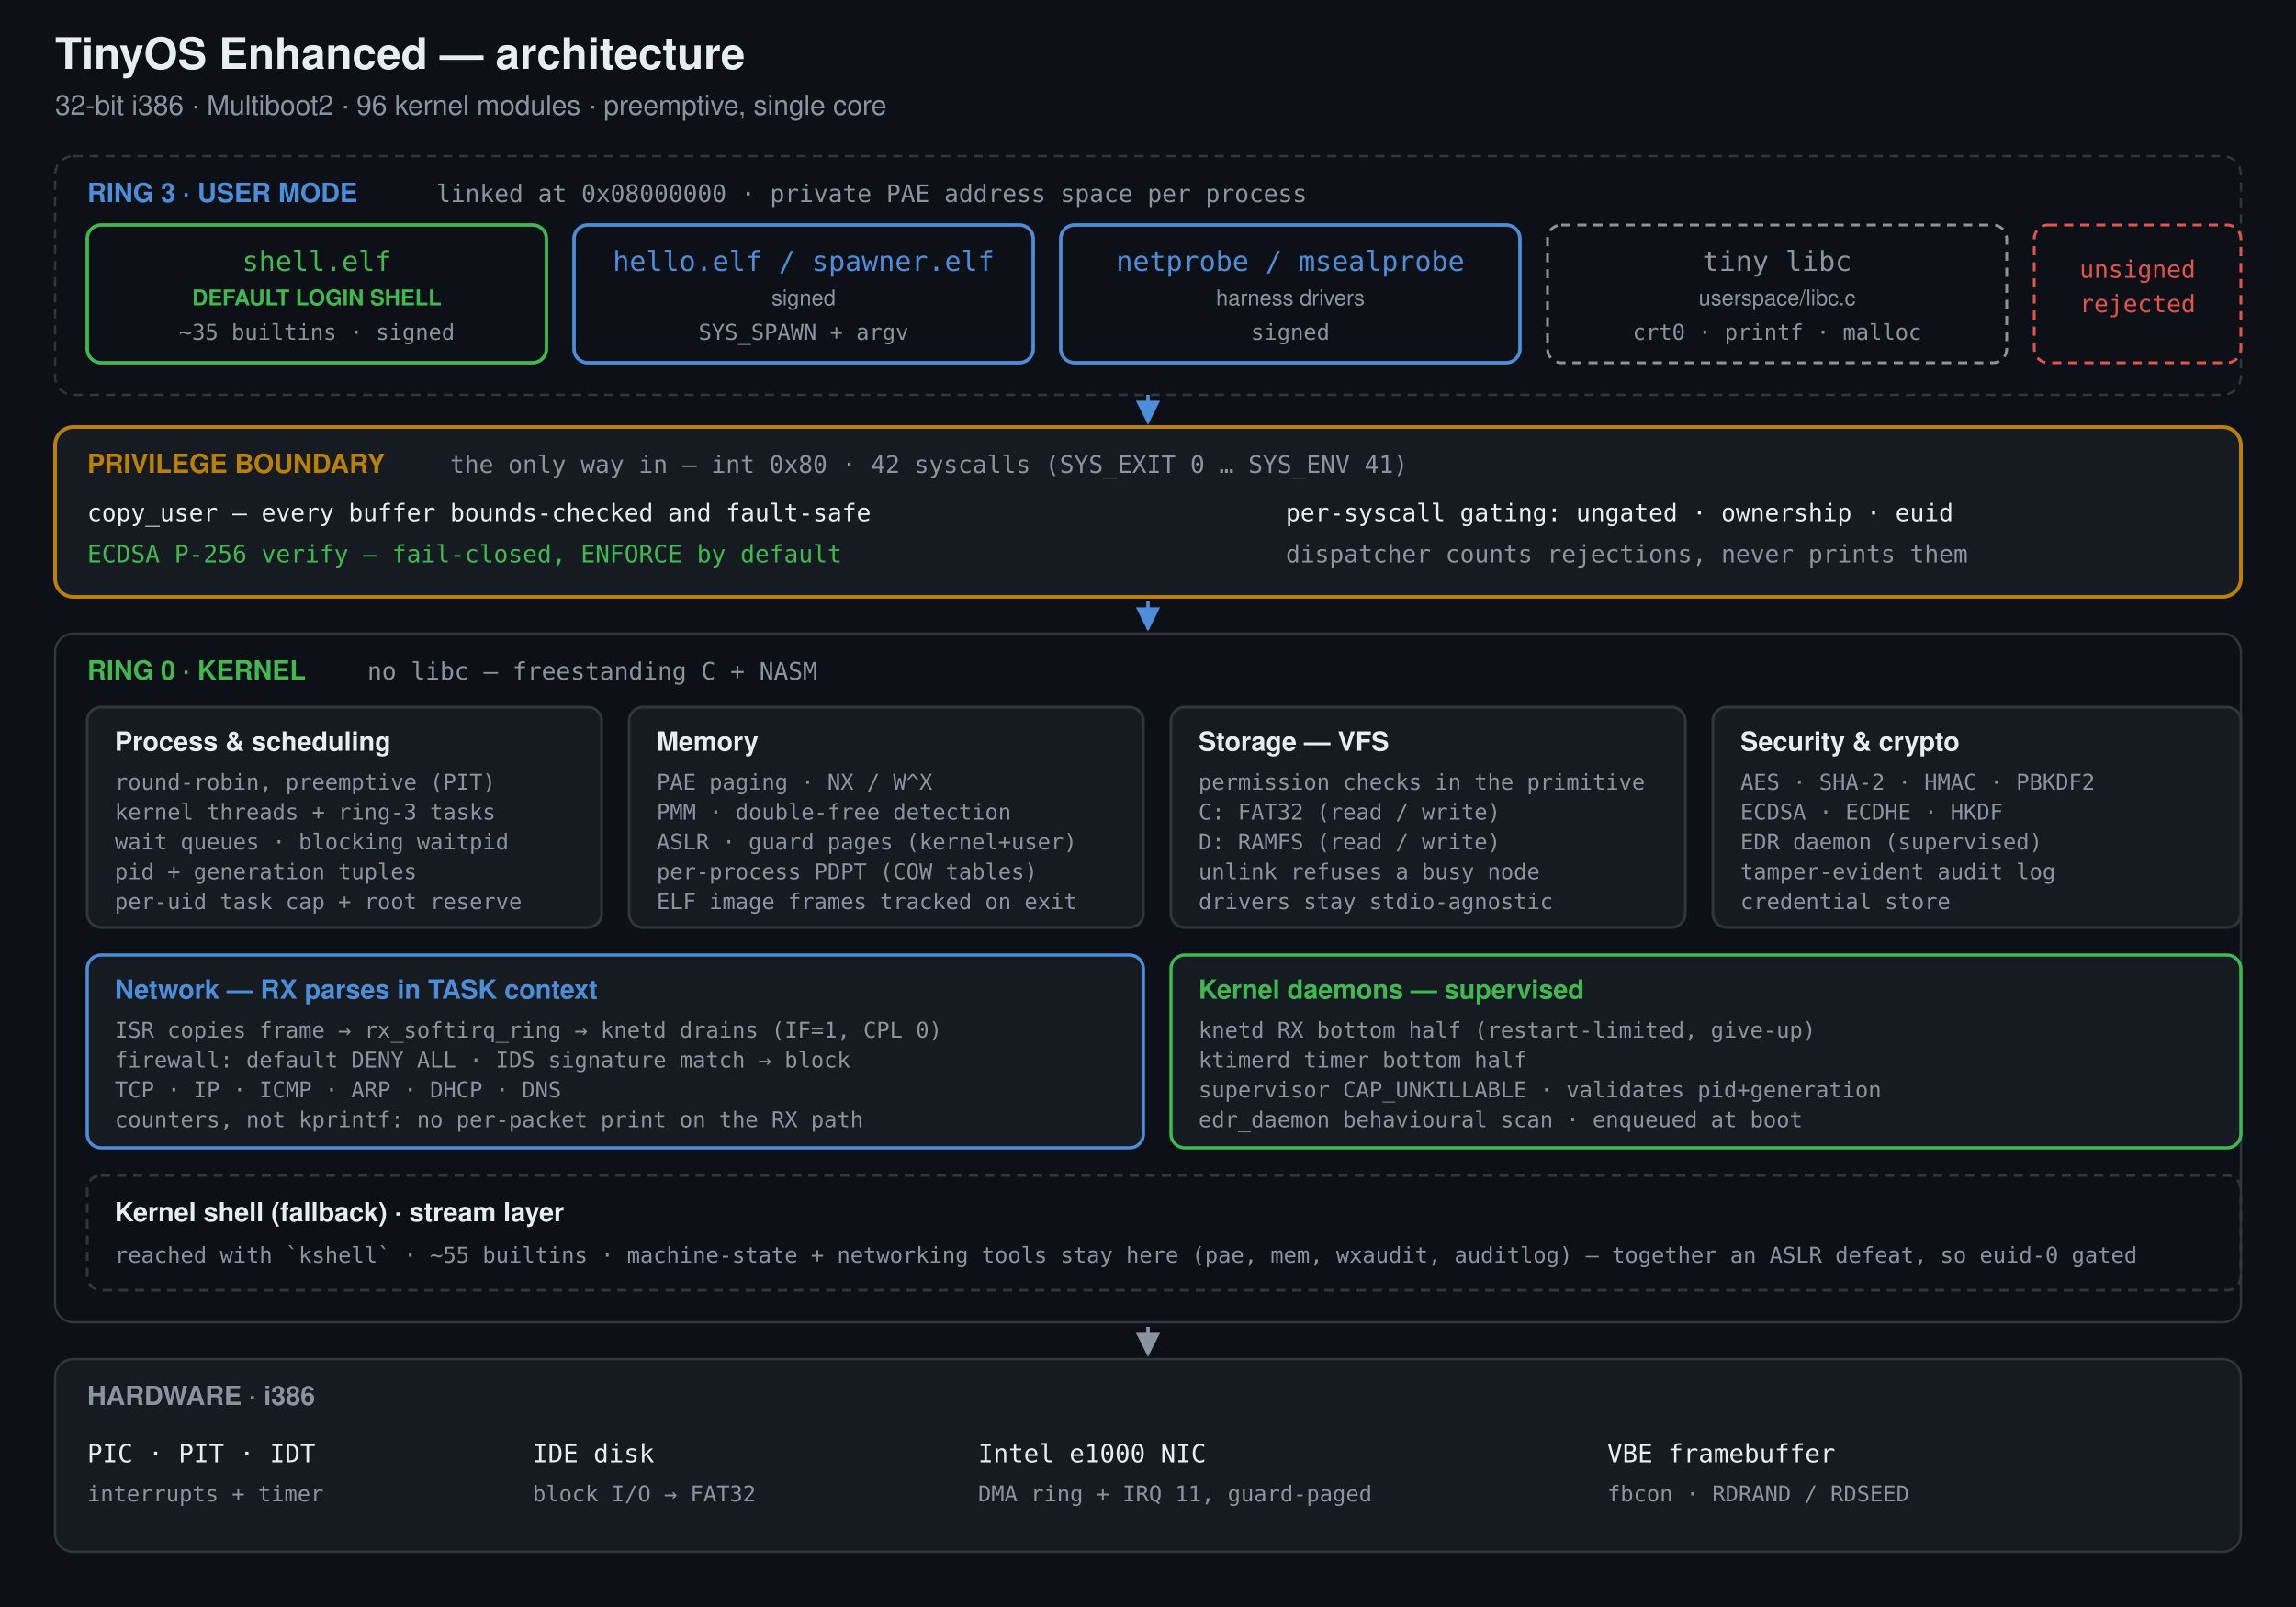
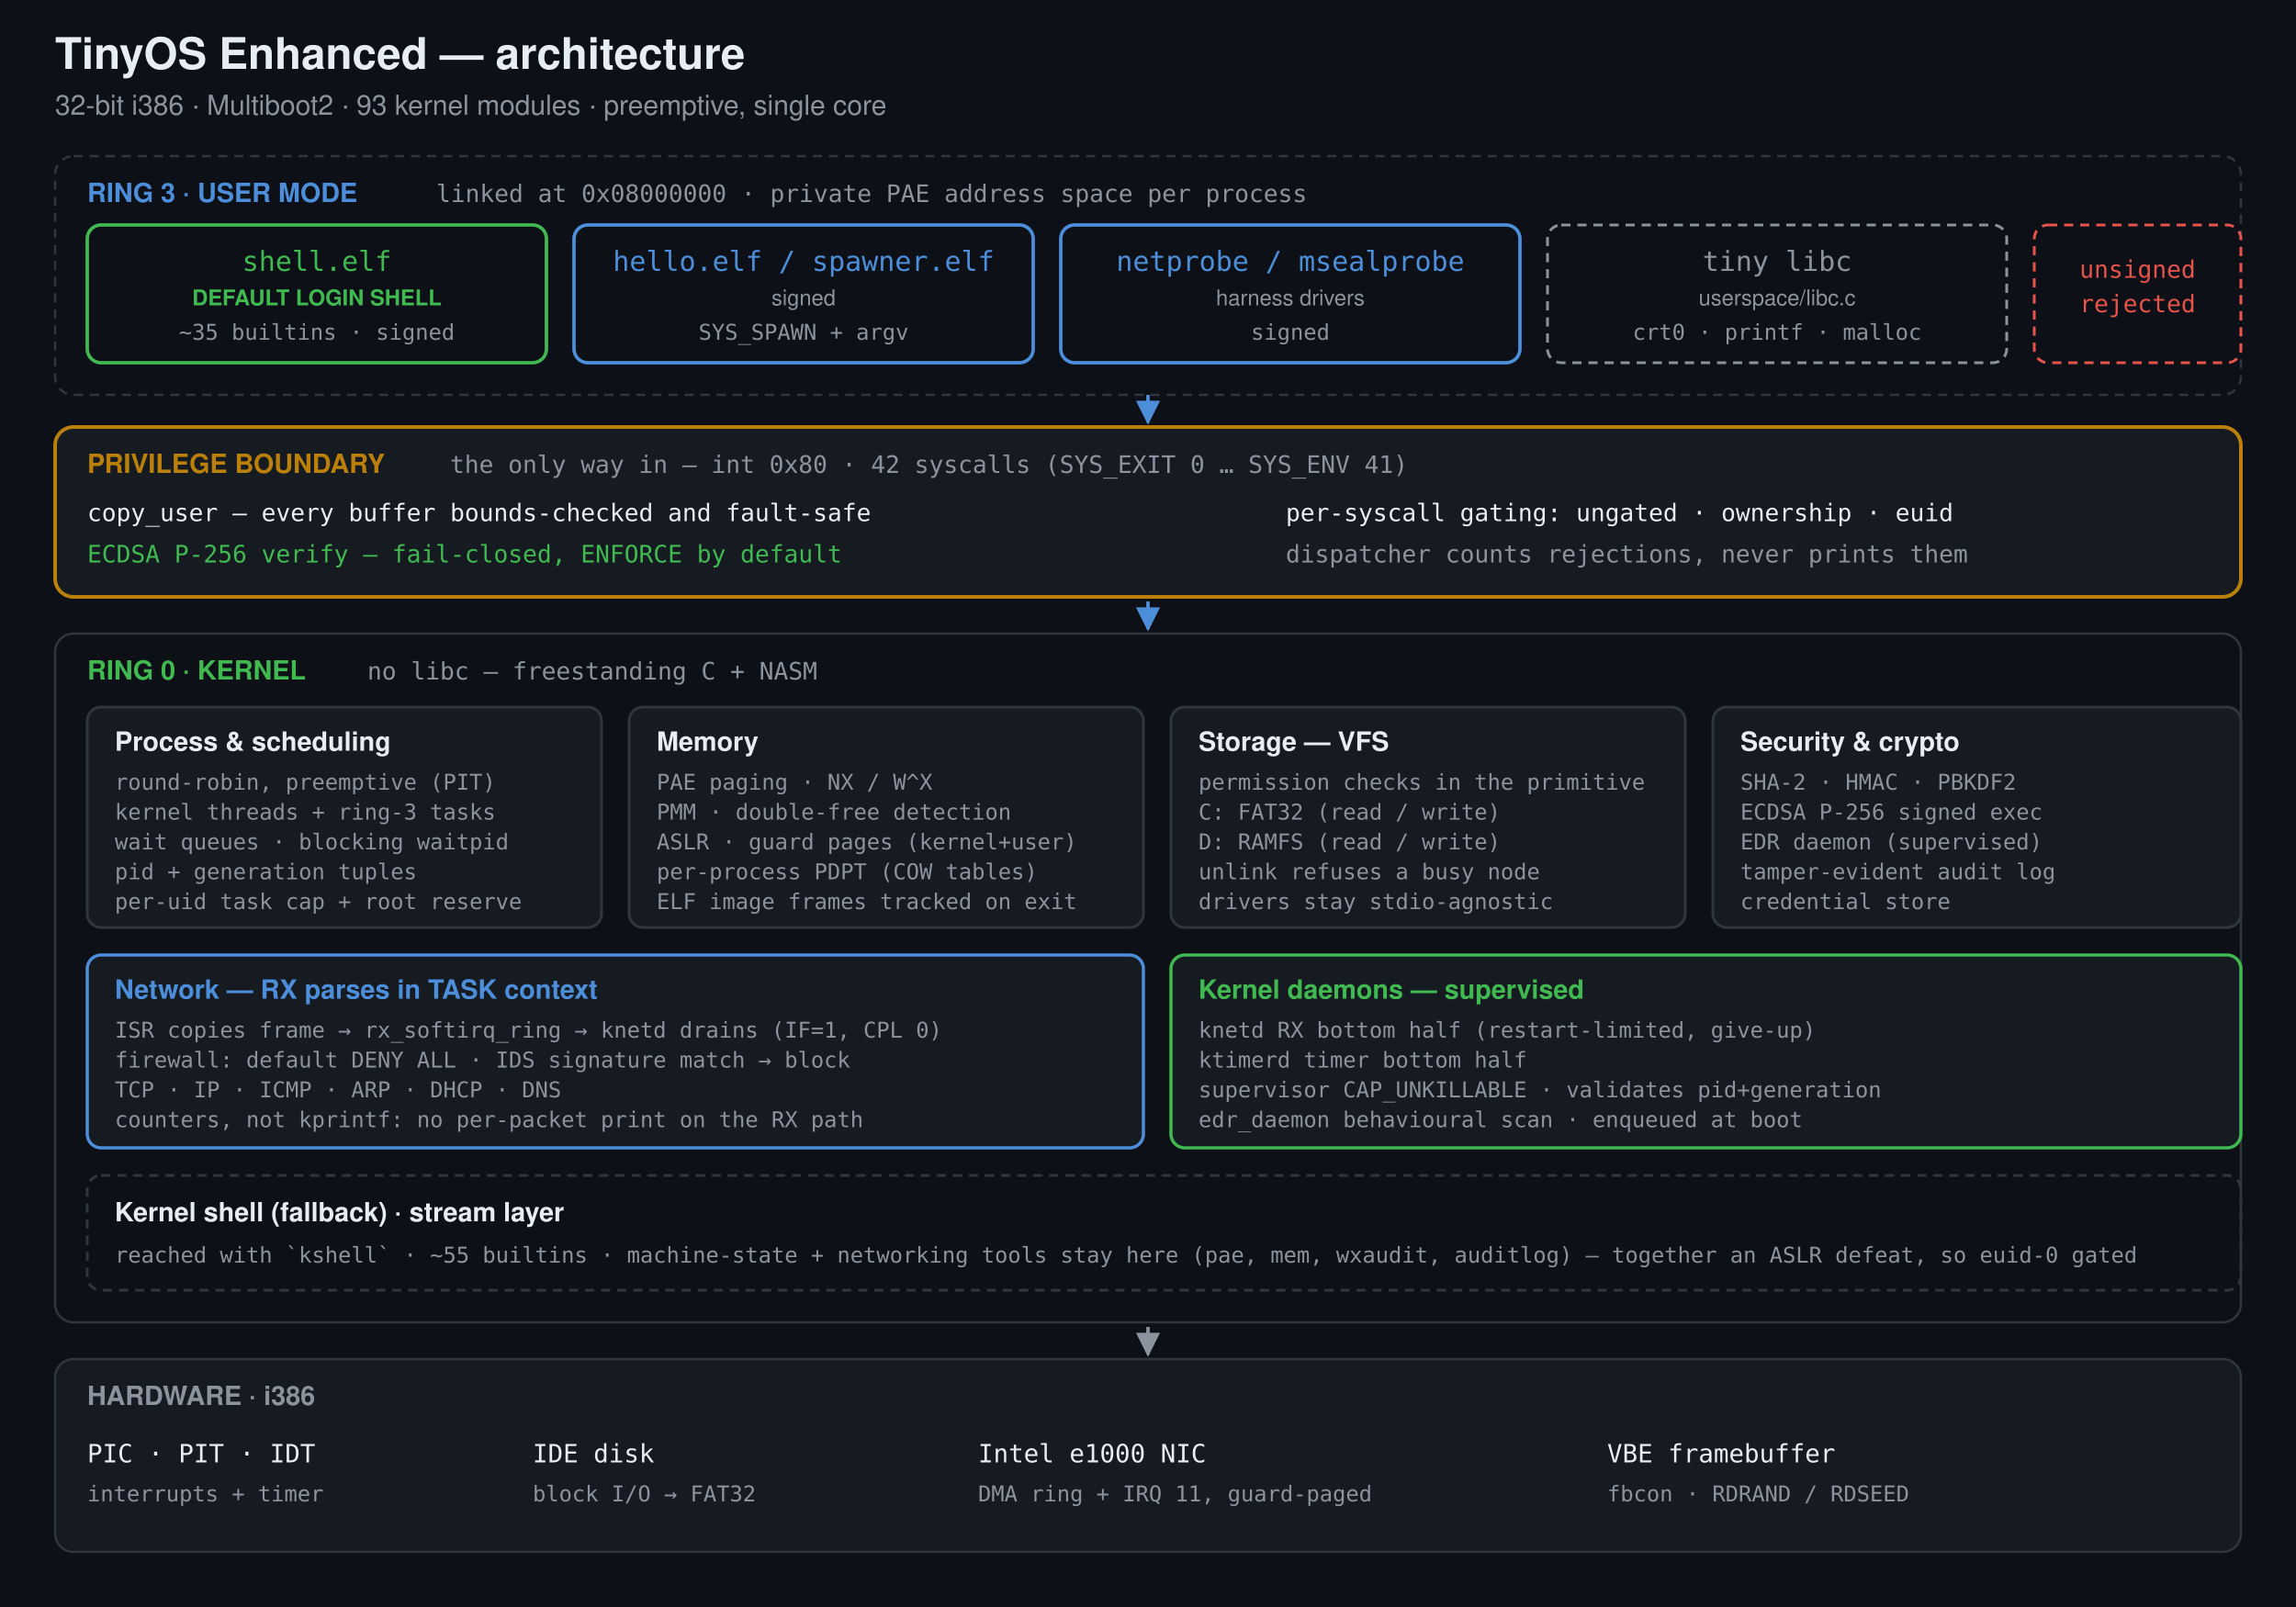
<svg xmlns="http://www.w3.org/2000/svg" viewBox="0 0 1000 700" width="1000" height="700" role="img" aria-label="TinyOS Enhanced architecture. Ring-3 user processes -- including the default login shell -- reach the kernel only through the int 0x80 privilege boundary, where copy_user validates every buffer and ECDSA P-256 verification gates every ELF load fail-closed; unsigned binaries are rejected there. Below it the ring-0 kernel provides process scheduling and supervised kernel daemons, PAE memory protection, a VFS over FAT32 and RAMFS (both read/write), and a TCP/IP stack whose receive path parses in task context behind a default-deny firewall and IDS, all driving i386 hardware.">
  <defs>
    <marker id="a" viewBox="0 0 10 10" refX="9" refY="5" markerWidth="7" markerHeight="7" orient="auto-start-reverse">
      <path d="M0 0 L10 5 L0 10 z" fill="#8b949e" />
    </marker>
    <marker id="ag" viewBox="0 0 10 10" refX="9" refY="5" markerWidth="7" markerHeight="7" orient="auto-start-reverse">
      <path d="M0 0 L10 5 L0 10 z" fill="#3fb950" />
    </marker>
    <marker id="ad" viewBox="0 0 10 10" refX="9" refY="5" markerWidth="7" markerHeight="7" orient="auto-start-reverse">
      <path d="M0 0 L10 5 L0 10 z" fill="#e5534b" />
    </marker>
    <marker id="ab" viewBox="0 0 10 10" refX="9" refY="5" markerWidth="7" markerHeight="7" orient="auto-start-reverse">
      <path d="M0 0 L10 5 L0 10 z" fill="#4c8eda" />
    </marker>
  </defs>
  <rect width="1000" height="700" fill="#0d1117" />
  <text x="24" y="30" font-family="-apple-system,BlinkMacSystemFont,Segoe UI,Helvetica,Arial,sans-serif" font-size="19" font-weight="700" fill="#e6edf3">TinyOS Enhanced — architecture</text>
-   <text x="24" y="50" font-family="-apple-system,BlinkMacSystemFont,Segoe UI,Helvetica,Arial,sans-serif" font-size="12" fill="#8b949e">32-bit i386 · Multiboot2 · 96 kernel modules · preemptive, single core</text>
+   <text x="24" y="50" font-family="-apple-system,BlinkMacSystemFont,Segoe UI,Helvetica,Arial,sans-serif" font-size="12" fill="#8b949e">32-bit i386 · Multiboot2 · 93 kernel modules · preemptive, single core</text>
  <rect x="24" y="68" width="952" height="104" rx="8" fill="none" stroke="#30363d" stroke-width="1" stroke-dasharray="4 3" />
  <text x="38" y="88" font-family="-apple-system,BlinkMacSystemFont,Segoe UI,Helvetica,Arial,sans-serif" font-size="11.5" font-weight="700" fill="#4c8eda">RING 3 · USER MODE</text>
  <text x="190" y="88" font-family="ui-monospace,SFMono-Regular,Menlo,monospace" font-size="10.5" fill="#8b949e">linked at 0x08000000 · private PAE address space per process</text>
  <rect x="38" y="98" width="200" height="60" rx="6" fill="none" stroke="#3fb950" stroke-width="1.5" />
  <text x="138" y="118" text-anchor="middle" font-family="ui-monospace,SFMono-Regular,Menlo,monospace" font-size="12" fill="#3fb950">shell.elf</text>
  <text x="138" y="133" text-anchor="middle" font-family="-apple-system,BlinkMacSystemFont,Segoe UI,Helvetica,Arial,sans-serif" font-size="9.5" font-weight="700" fill="#3fb950">DEFAULT LOGIN SHELL</text>
  <text x="138" y="148" text-anchor="middle" font-family="ui-monospace,SFMono-Regular,Menlo,monospace" font-size="9.5" fill="#8b949e">~35 builtins · signed</text>
  <rect x="250" y="98" width="200" height="60" rx="6" fill="none" stroke="#4c8eda" stroke-width="1.5" />
  <text x="350" y="118" text-anchor="middle" font-family="ui-monospace,SFMono-Regular,Menlo,monospace" font-size="12" fill="#4c8eda">hello.elf / spawner.elf</text>
  <text x="350" y="133" text-anchor="middle" font-family="-apple-system,BlinkMacSystemFont,Segoe UI,Helvetica,Arial,sans-serif" font-size="9.5" fill="#8b949e">signed</text>
  <text x="350" y="148" text-anchor="middle" font-family="ui-monospace,SFMono-Regular,Menlo,monospace" font-size="9.5" fill="#8b949e">SYS_SPAWN + argv</text>
  <rect x="462" y="98" width="200" height="60" rx="6" fill="none" stroke="#4c8eda" stroke-width="1.5" />
  <text x="562" y="118" text-anchor="middle" font-family="ui-monospace,SFMono-Regular,Menlo,monospace" font-size="12" fill="#4c8eda">netprobe / msealprobe</text>
  <text x="562" y="133" text-anchor="middle" font-family="-apple-system,BlinkMacSystemFont,Segoe UI,Helvetica,Arial,sans-serif" font-size="9.5" fill="#8b949e">harness drivers</text>
  <text x="562" y="148" text-anchor="middle" font-family="ui-monospace,SFMono-Regular,Menlo,monospace" font-size="9.5" fill="#8b949e">signed</text>
  <rect x="674" y="98" width="200" height="60" rx="6" fill="none" stroke="#8b949e" stroke-width="1.2" stroke-dasharray="4 3" />
  <text x="774" y="118" text-anchor="middle" font-family="ui-monospace,SFMono-Regular,Menlo,monospace" font-size="12" fill="#8b949e">tiny libc</text>
  <text x="774" y="133" text-anchor="middle" font-family="-apple-system,BlinkMacSystemFont,Segoe UI,Helvetica,Arial,sans-serif" font-size="9.5" fill="#8b949e">userspace/libc.c</text>
  <text x="774" y="148" text-anchor="middle" font-family="ui-monospace,SFMono-Regular,Menlo,monospace" font-size="9.5" fill="#8b949e">crt0 · printf · malloc</text>
  <rect x="886" y="98" width="90" height="60" rx="6" fill="none" stroke="#e5534b" stroke-width="1.2" stroke-dasharray="4 3" />
  <text x="931" y="121" text-anchor="middle" font-family="ui-monospace,SFMono-Regular,Menlo,monospace" font-size="10.5" fill="#e5534b">unsigned</text>
  <text x="931" y="136" text-anchor="middle" font-family="ui-monospace,SFMono-Regular,Menlo,monospace" font-size="10.5" fill="#e5534b">rejected</text>
  <rect x="24" y="186" width="952" height="74" rx="8" fill="#161b22" stroke="#bb8009" stroke-width="1.6" />
  <text x="38" y="206" font-family="-apple-system,BlinkMacSystemFont,Segoe UI,Helvetica,Arial,sans-serif" font-size="11.5" font-weight="700" fill="#bb8009">PRIVILEGE BOUNDARY</text>
  <text x="196" y="206" font-family="ui-monospace,SFMono-Regular,Menlo,monospace" font-size="10.5" fill="#8b949e">the only way in — int 0x80 · 42 syscalls (SYS_EXIT 0 … SYS_ENV 41)</text>
  <text x="38" y="227" font-family="ui-monospace,SFMono-Regular,Menlo,monospace" font-size="10.5" fill="#e6edf3">copy_user — every buffer bounds-checked and fault-safe</text>
  <text x="38" y="245" font-family="ui-monospace,SFMono-Regular,Menlo,monospace" font-size="10.5" fill="#3fb950">ECDSA P-256 verify — fail-closed, ENFORCE by default</text>
  <text x="560" y="227" font-family="ui-monospace,SFMono-Regular,Menlo,monospace" font-size="10.5" fill="#e6edf3">per-syscall gating: ungated · ownership · euid</text>
  <text x="560" y="245" font-family="ui-monospace,SFMono-Regular,Menlo,monospace" font-size="10.5" fill="#8b949e">dispatcher counts rejections, never prints them</text>
  <line x1="500" y1="172" x2="500" y2="184" stroke="#4c8eda" stroke-width="1.5" marker-end="url(#ab)" />
  <line x1="500" y1="262" x2="500" y2="274" stroke="#4c8eda" stroke-width="1.5" marker-end="url(#ab)" />
  <rect x="24" y="276" width="952" height="300" rx="8" fill="none" stroke="#30363d" stroke-width="1" />
  <text x="38" y="296" font-family="-apple-system,BlinkMacSystemFont,Segoe UI,Helvetica,Arial,sans-serif" font-size="11.5" font-weight="700" fill="#3fb950">RING 0 · KERNEL</text>
  <text x="160" y="296" font-family="ui-monospace,SFMono-Regular,Menlo,monospace" font-size="10.5" fill="#8b949e">no libc — freestanding C + NASM</text>
  <rect x="38" y="308" width="224" height="96" rx="6" fill="#161b22" stroke="#30363d" stroke-width="1.2" />
  <text x="50" y="327" font-family="-apple-system,BlinkMacSystemFont,Segoe UI,Helvetica,Arial,sans-serif" font-size="11.5" font-weight="700" fill="#e6edf3">Process &amp; scheduling</text>
  <text x="50" y="344" font-family="ui-monospace,SFMono-Regular,Menlo,monospace" font-size="9.5" fill="#8b949e">round-robin, preemptive (PIT)</text>
  <text x="50" y="357" font-family="ui-monospace,SFMono-Regular,Menlo,monospace" font-size="9.5" fill="#8b949e">kernel threads + ring-3 tasks</text>
  <text x="50" y="370" font-family="ui-monospace,SFMono-Regular,Menlo,monospace" font-size="9.5" fill="#8b949e">wait queues · blocking waitpid</text>
  <text x="50" y="383" font-family="ui-monospace,SFMono-Regular,Menlo,monospace" font-size="9.5" fill="#8b949e">pid + generation tuples</text>
  <text x="50" y="396" font-family="ui-monospace,SFMono-Regular,Menlo,monospace" font-size="9.5" fill="#8b949e">per-uid task cap + root reserve</text>
  <rect x="274" y="308" width="224" height="96" rx="6" fill="#161b22" stroke="#30363d" stroke-width="1.2" />
  <text x="286" y="327" font-family="-apple-system,BlinkMacSystemFont,Segoe UI,Helvetica,Arial,sans-serif" font-size="11.5" font-weight="700" fill="#e6edf3">Memory</text>
  <text x="286" y="344" font-family="ui-monospace,SFMono-Regular,Menlo,monospace" font-size="9.5" fill="#8b949e">PAE paging · NX / W^X</text>
  <text x="286" y="357" font-family="ui-monospace,SFMono-Regular,Menlo,monospace" font-size="9.5" fill="#8b949e">PMM · double-free detection</text>
  <text x="286" y="370" font-family="ui-monospace,SFMono-Regular,Menlo,monospace" font-size="9.5" fill="#8b949e">ASLR · guard pages (kernel+user)</text>
  <text x="286" y="383" font-family="ui-monospace,SFMono-Regular,Menlo,monospace" font-size="9.5" fill="#8b949e">per-process PDPT (COW tables)</text>
  <text x="286" y="396" font-family="ui-monospace,SFMono-Regular,Menlo,monospace" font-size="9.5" fill="#8b949e">ELF image frames tracked on exit</text>
  <rect x="510" y="308" width="224" height="96" rx="6" fill="#161b22" stroke="#30363d" stroke-width="1.2" />
  <text x="522" y="327" font-family="-apple-system,BlinkMacSystemFont,Segoe UI,Helvetica,Arial,sans-serif" font-size="11.5" font-weight="700" fill="#e6edf3">Storage — VFS</text>
  <text x="522" y="344" font-family="ui-monospace,SFMono-Regular,Menlo,monospace" font-size="9.5" fill="#8b949e">permission checks in the primitive</text>
  <text x="522" y="357" font-family="ui-monospace,SFMono-Regular,Menlo,monospace" font-size="9.5" fill="#8b949e">C:  FAT32   (read / write)</text>
  <text x="522" y="370" font-family="ui-monospace,SFMono-Regular,Menlo,monospace" font-size="9.5" fill="#8b949e">D:  RAMFS   (read / write)</text>
  <text x="522" y="383" font-family="ui-monospace,SFMono-Regular,Menlo,monospace" font-size="9.5" fill="#8b949e">unlink refuses a busy node</text>
  <text x="522" y="396" font-family="ui-monospace,SFMono-Regular,Menlo,monospace" font-size="9.5" fill="#8b949e">drivers stay stdio-agnostic</text>
  <rect x="746" y="308" width="230" height="96" rx="6" fill="#161b22" stroke="#30363d" stroke-width="1.2" />
  <text x="758" y="327" font-family="-apple-system,BlinkMacSystemFont,Segoe UI,Helvetica,Arial,sans-serif" font-size="11.5" font-weight="700" fill="#e6edf3">Security &amp; crypto</text>
-   <text x="758" y="344" font-family="ui-monospace,SFMono-Regular,Menlo,monospace" font-size="9.5" fill="#8b949e">AES · SHA-2 · HMAC · PBKDF2</text>
-   <text x="758" y="357" font-family="ui-monospace,SFMono-Regular,Menlo,monospace" font-size="9.5" fill="#8b949e">ECDSA · ECDHE · HKDF</text>
+   <text x="758" y="344" font-family="ui-monospace,SFMono-Regular,Menlo,monospace" font-size="9.5" fill="#8b949e">SHA-2 · HMAC · PBKDF2</text>
+   <text x="758" y="357" font-family="ui-monospace,SFMono-Regular,Menlo,monospace" font-size="9.5" fill="#8b949e">ECDSA P-256 signed exec</text>
  <text x="758" y="370" font-family="ui-monospace,SFMono-Regular,Menlo,monospace" font-size="9.5" fill="#8b949e">EDR daemon (supervised)</text>
  <text x="758" y="383" font-family="ui-monospace,SFMono-Regular,Menlo,monospace" font-size="9.5" fill="#8b949e">tamper-evident audit log</text>
  <text x="758" y="396" font-family="ui-monospace,SFMono-Regular,Menlo,monospace" font-size="9.5" fill="#8b949e">credential store</text>
  <rect x="38" y="416" width="460" height="84" rx="6" fill="#161b22" stroke="#4c8eda" stroke-width="1.4" />
  <text x="50" y="435" font-family="-apple-system,BlinkMacSystemFont,Segoe UI,Helvetica,Arial,sans-serif" font-size="11.5" font-weight="700" fill="#4c8eda">Network — RX parses in TASK context</text>
  <text x="50" y="452" font-family="ui-monospace,SFMono-Regular,Menlo,monospace" font-size="9.5" fill="#8b949e">ISR copies frame → rx_softirq_ring → knetd drains (IF=1, CPL 0)</text>
  <text x="50" y="465" font-family="ui-monospace,SFMono-Regular,Menlo,monospace" font-size="9.5" fill="#8b949e">firewall: default DENY ALL · IDS signature match → block</text>
  <text x="50" y="478" font-family="ui-monospace,SFMono-Regular,Menlo,monospace" font-size="9.5" fill="#8b949e">TCP · IP · ICMP · ARP · DHCP · DNS</text>
  <text x="50" y="491" font-family="ui-monospace,SFMono-Regular,Menlo,monospace" font-size="9.5" fill="#8b949e">counters, not kprintf: no per-packet print on the RX path</text>
  <rect x="510" y="416" width="466" height="84" rx="6" fill="#161b22" stroke="#3fb950" stroke-width="1.4" />
  <text x="522" y="435" font-family="-apple-system,BlinkMacSystemFont,Segoe UI,Helvetica,Arial,sans-serif" font-size="11.5" font-weight="700" fill="#3fb950">Kernel daemons — supervised</text>
  <text x="522" y="452" font-family="ui-monospace,SFMono-Regular,Menlo,monospace" font-size="9.5" fill="#8b949e">knetd     RX bottom half     (restart-limited, give-up)</text>
  <text x="522" y="465" font-family="ui-monospace,SFMono-Regular,Menlo,monospace" font-size="9.5" fill="#8b949e">ktimerd   timer bottom half</text>
  <text x="522" y="478" font-family="ui-monospace,SFMono-Regular,Menlo,monospace" font-size="9.5" fill="#8b949e">supervisor  CAP_UNKILLABLE · validates pid+generation</text>
  <text x="522" y="491" font-family="ui-monospace,SFMono-Regular,Menlo,monospace" font-size="9.5" fill="#8b949e">edr_daemon  behavioural scan · enqueued at boot</text>
  <rect x="38" y="512" width="938" height="50" rx="6" fill="none" stroke="#30363d" stroke-width="1.2" stroke-dasharray="4 3" />
  <text x="50" y="532" font-family="-apple-system,BlinkMacSystemFont,Segoe UI,Helvetica,Arial,sans-serif" font-size="11.5" font-weight="700" fill="#e6edf3">Kernel shell (fallback) · stream layer</text>
  <text x="50" y="550" font-family="ui-monospace,SFMono-Regular,Menlo,monospace" font-size="9.5" fill="#8b949e">reached with `kshell` · ~55 builtins · machine-state + networking tools stay here (pae, mem, wxaudit, auditlog) — together an ASLR defeat, so euid-0 gated</text>
  <line x1="500" y1="578" x2="500" y2="590" stroke="#8b949e" stroke-width="1.5" marker-end="url(#a)" />
  <rect x="24" y="592" width="952" height="84" rx="8" fill="#161b22" stroke="#30363d" stroke-width="1" />
  <text x="38" y="612" font-family="-apple-system,BlinkMacSystemFont,Segoe UI,Helvetica,Arial,sans-serif" font-size="11.5" font-weight="700" fill="#8b949e">HARDWARE · i386</text>
  <text x="38" y="637" font-family="ui-monospace,SFMono-Regular,Menlo,monospace" font-size="11" fill="#e6edf3">PIC · PIT · IDT</text>
  <text x="38" y="654" font-family="ui-monospace,SFMono-Regular,Menlo,monospace" font-size="9.5" fill="#8b949e">interrupts + timer</text>
  <text x="232" y="637" font-family="ui-monospace,SFMono-Regular,Menlo,monospace" font-size="11" fill="#e6edf3">IDE disk</text>
  <text x="232" y="654" font-family="ui-monospace,SFMono-Regular,Menlo,monospace" font-size="9.5" fill="#8b949e">block I/O → FAT32</text>
  <text x="426" y="637" font-family="ui-monospace,SFMono-Regular,Menlo,monospace" font-size="11" fill="#e6edf3">Intel e1000 NIC</text>
  <text x="426" y="654" font-family="ui-monospace,SFMono-Regular,Menlo,monospace" font-size="9.5" fill="#8b949e">DMA ring + IRQ 11, guard-paged</text>
  <text x="700" y="637" font-family="ui-monospace,SFMono-Regular,Menlo,monospace" font-size="11" fill="#e6edf3">VBE framebuffer</text>
  <text x="700" y="654" font-family="ui-monospace,SFMono-Regular,Menlo,monospace" font-size="9.5" fill="#8b949e">fbcon · RDRAND / RDSEED</text>
</svg>
